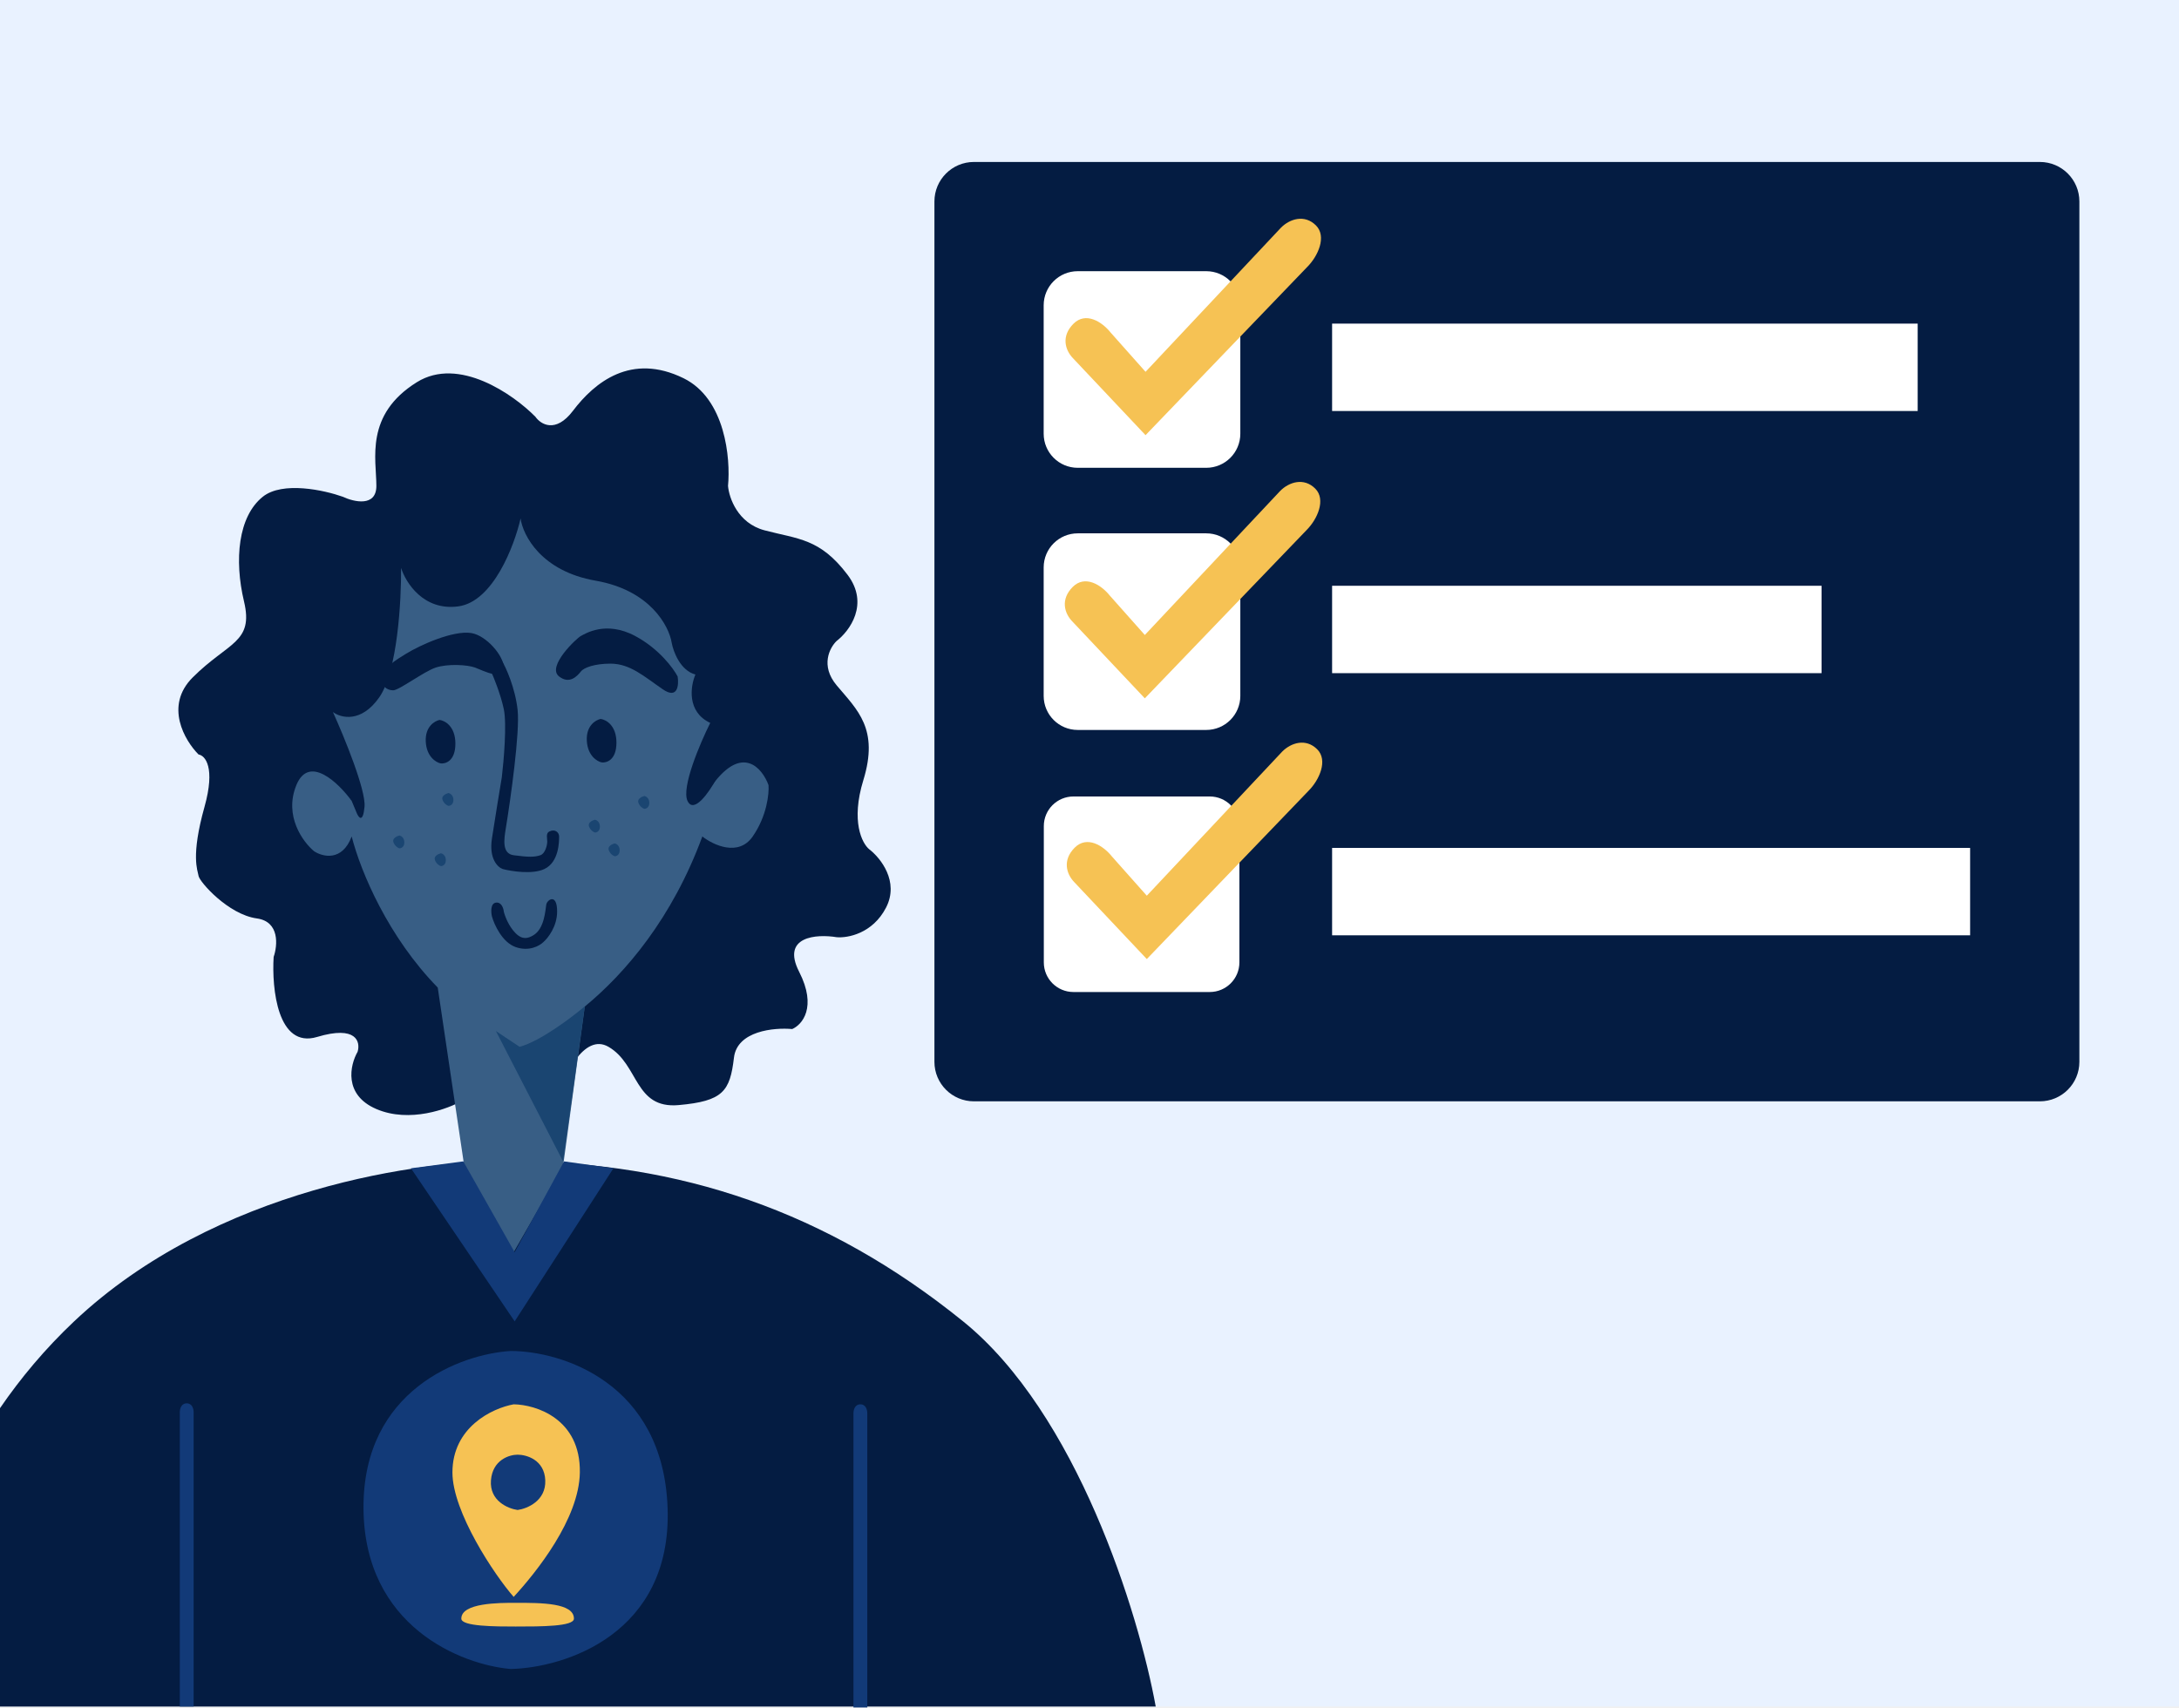
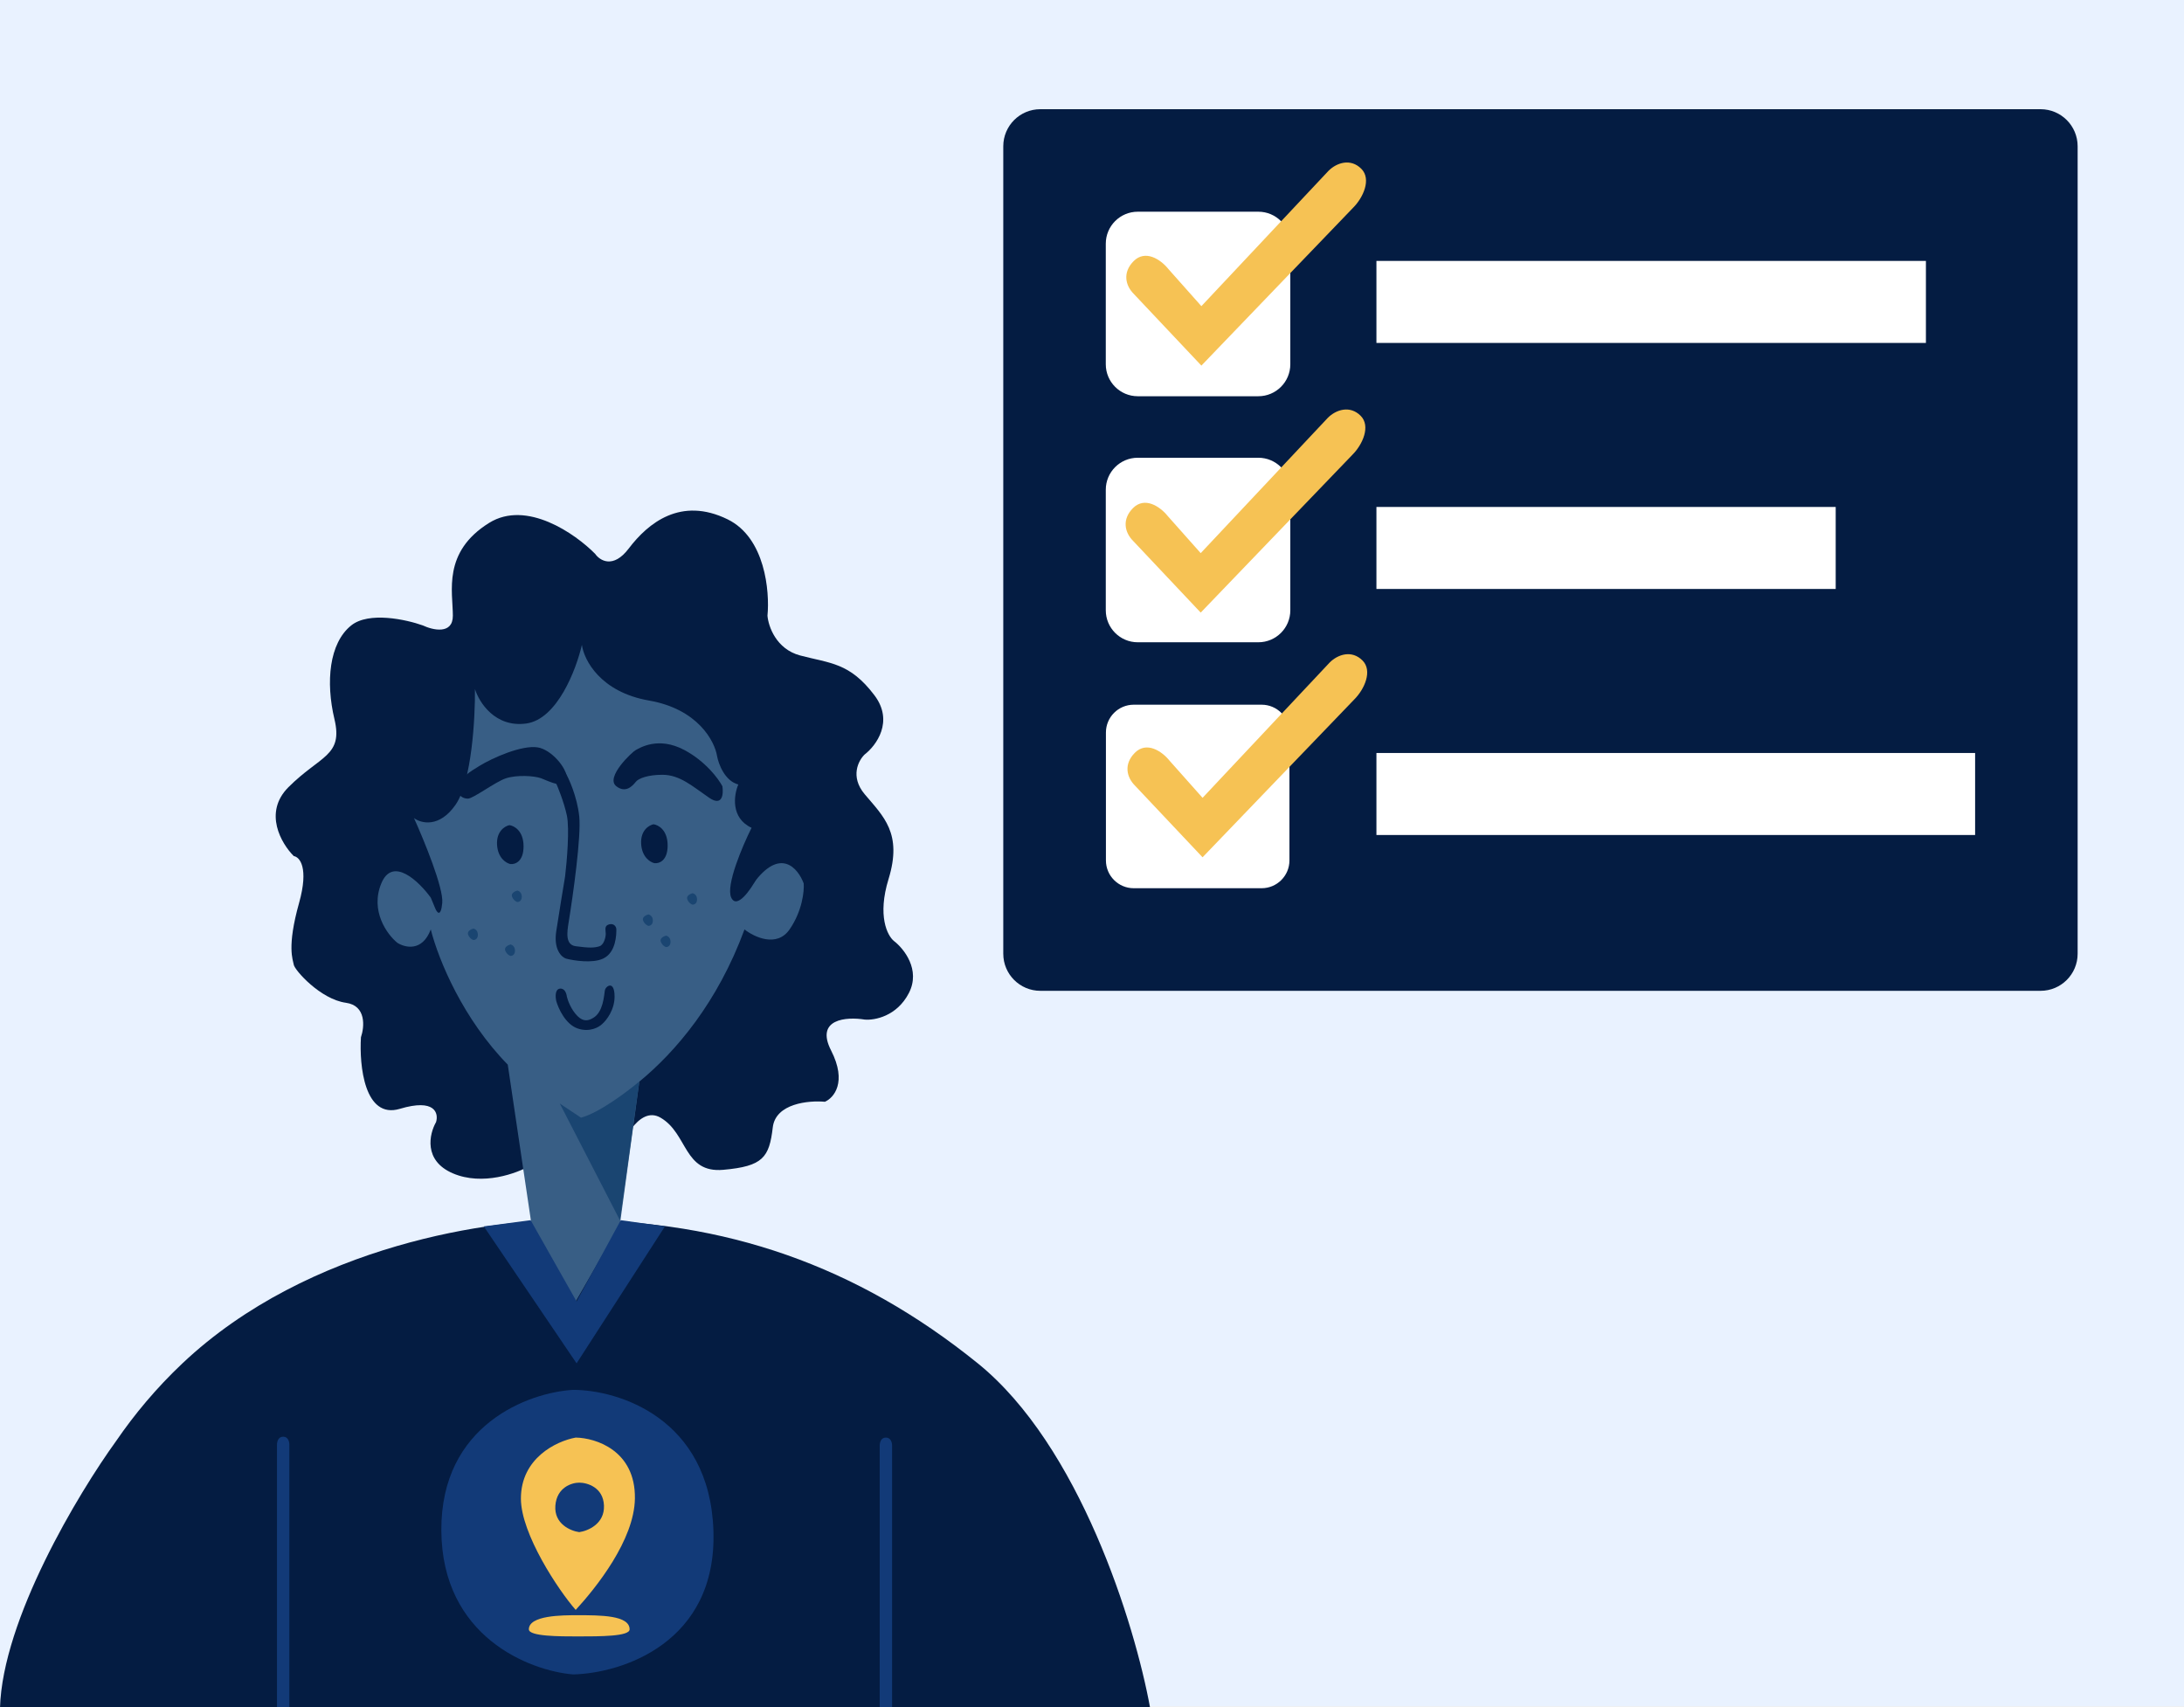
- <svg xmlns="http://www.w3.org/2000/svg" width="319" height="250" viewBox="0 0 319 250" fill="none">
-   <rect width="319" height="249.879" fill="#E9F2FF" />
-   <path d="M55.1 162.392C59.959 164.474 65.608 162.392 67.826 161.091H81.419C82.479 157.62 85.496 151.2 89.083 153.282C93.566 155.885 92.843 162.392 99.35 161.814C105.857 161.235 106.869 159.789 107.448 154.873C107.91 150.939 113.328 150.438 115.979 150.679C117.425 150.052 119.652 147.498 116.992 142.292C114.331 137.086 119.546 136.749 122.487 137.231C124.077 137.375 127.75 136.71 129.717 132.893C131.684 129.075 128.897 125.614 127.259 124.361C126.198 123.493 124.54 120.254 126.391 114.239C128.705 106.719 125.523 103.972 122.487 100.356C120.057 97.464 121.474 94.813 122.487 93.849C124.366 92.403 127.316 88.441 124.077 84.16C120.028 78.81 116.847 78.955 111.93 77.653C107.997 76.612 106.725 72.881 106.58 71.146C106.966 67.145 106.204 58.392 100.073 55.384C92.409 51.624 87.058 55.962 83.877 60.156C81.332 63.511 79.153 62.132 78.382 61.024C75.152 57.746 67.16 52.145 61.029 55.962C53.365 60.734 55.1 67.242 55.1 71.146C55.1 74.269 51.823 73.508 50.184 72.737C47.484 71.773 41.363 70.423 38.471 72.737C34.856 75.629 34.277 81.991 35.723 88.065C37.169 94.138 33.41 93.994 28.204 99.2C24.039 103.364 27.047 108.454 29.071 110.479C30.035 110.623 31.559 112.359 29.939 118.143C27.915 125.373 28.927 127.398 29.071 128.265C29.216 129.133 33.41 133.905 37.603 134.483C40.958 134.946 40.64 138.436 40.061 140.123C39.772 144.75 40.64 153.571 46.424 151.836C52.208 150.101 52.786 152.559 52.353 154.005C51.244 155.933 50.241 160.31 55.1 162.392Z" fill="#041C42" />
-   <path d="M10.851 193.482C31.558 173.932 62.186 169.719 74.911 170.056C99.494 170.056 121.115 177.404 140.996 193.482C157.626 206.931 166.688 236.093 169.194 249.879H0V206.194C3.007 201.804 6.593 197.503 10.851 193.482Z" fill="#041C42" />
-   <path d="M43.387 114.961C45.238 110.45 49.557 114.624 51.485 117.275L47.002 104.405L55.968 82.57L76.502 72.447L108.46 89.077L104.266 114.961C108.662 108.946 111.593 112.455 112.509 114.961C112.605 116.215 112.277 119.473 110.195 122.481C108.113 125.489 104.411 123.734 102.82 122.481C98.43 134.429 91.572 142.482 85.612 147.383L82.431 170.779L75.201 183.36L67.97 170.779L64.085 144.606C56.85 137.213 52.829 127.724 51.485 122.481C50.097 126.183 47.243 125.469 45.99 124.65C44.351 123.3 41.536 119.473 43.387 114.961Z" fill="#385E85" />
-   <path d="M75.345 183.36L67.826 170.056L60.162 171.068L75.345 193.482L89.806 171.068L82.575 170.056L75.345 183.36Z" fill="#123A78" />
-   <path d="M26.324 206.786V249.879H28.348V206.786C28.348 206.304 28.146 205.485 27.336 205.485C26.526 205.485 26.324 206.304 26.324 206.786Z" fill="#123A78" />
-   <path d="M124.945 206.931V250.023H126.969V206.931C126.969 206.449 126.767 205.629 125.957 205.629C125.147 205.629 124.945 206.449 124.945 206.931Z" fill="#123A78" />
-   <path d="M52.208 119.01L51.485 117.275L45.267 105.851L54.667 81.847L76.213 71.001L110.051 86.908L104.845 114.094C103.832 115.974 101.577 119.242 100.651 117.275C99.726 115.309 102.483 108.84 103.977 105.851C100.507 104.232 101.085 100.453 101.808 98.766C99.61 98.187 98.579 95.44 98.338 94.138C97.952 91.68 95.185 86.416 87.203 85.028C79.221 83.64 76.55 78.376 76.213 75.918C75.297 79.919 72.193 88.094 67.103 88.788C62.013 89.482 59.39 85.317 58.715 83.148C58.764 87.872 58.195 98.274 55.534 102.092C52.873 105.909 49.895 105.128 48.738 104.261C50.377 107.876 53.596 115.713 53.365 118.143C53.134 120.572 52.498 119.733 52.208 119.01Z" fill="#041C42" />
-   <path d="M53.215 220.843C53.112 203.46 67.539 198.252 74.766 197.82C82.164 197.82 97.116 202.425 97.736 220.843C98.355 239.262 82.68 244.211 74.766 244.384C67.625 243.78 53.319 238.227 53.215 220.843Z" fill="#123A78" class="main-path-3" />
-   <path d="M66.235 215.607C66.235 221.391 72.405 230.646 75.201 233.827C78.526 230.212 84.789 222.403 84.889 215.607C85.005 207.74 78.478 205.677 75.201 205.629C72.019 206.208 66.235 208.997 66.235 215.607Z" fill="#F6C254" />
-   <path d="M71.874 216.763C72.106 213.755 74.573 213.003 75.778 213.003C77.079 213.003 79.711 213.755 79.827 216.763C79.942 219.77 77.176 220.908 75.778 221.101C74.38 220.908 71.643 219.77 71.874 216.763Z" fill="#123A78" />
-   <path d="M75.49 234.695H75.49H75.49C79.25 234.695 84.022 234.695 84.022 237.009C84.022 238.166 79.25 238.166 75.49 238.166C72.598 238.166 67.537 238.166 67.537 237.009C67.537 234.695 73.031 234.695 75.49 234.695Z" fill="#F6C254" />
-   <path d="M81.853 99.055C83.356 100.212 84.455 99.055 85.034 98.332C85.468 97.753 87.058 97.175 89.372 97.175C92.264 97.175 94.288 99.055 97.036 100.935C99.234 102.439 99.398 100.308 99.205 99.055C98.579 97.85 96.458 94.977 92.987 93.126C88.649 90.812 85.612 92.837 85.034 93.126C84.455 93.415 79.973 97.609 81.853 99.055Z" fill="#041C42" />
-   <path d="M68.983 92.692C71.18 93.039 73.754 96.018 73.754 97.753C73.754 99.778 70.718 98.187 69.561 97.753C68.404 97.32 65.512 97.175 63.777 97.753C62.041 98.332 58.426 101.079 57.559 101.079C56.691 101.079 55.823 100.501 55.823 99.344C55.823 97.898 58.185 96.5 59.439 95.729C61.608 94.394 66.38 92.281 68.983 92.692Z" fill="#041C42" />
-   <path d="M75.779 103.971C75.432 100.732 74.044 97.657 73.465 96.741L72.019 98.621C72.164 98.91 73.292 101.629 73.754 103.827C74.217 106.025 73.754 111.395 73.465 113.805C73.176 115.54 72.482 119.762 72.019 122.77C71.557 125.778 72.887 127.012 73.61 127.253C74.911 127.59 77.948 128.063 79.683 127.253C81.853 126.241 81.853 123.204 81.853 122.481C81.853 121.903 81.274 121.324 80.406 121.758C79.884 122.019 80.117 122.77 80.117 123.204C80.117 123.8 79.799 124.997 79.105 125.228C78.237 125.518 77.37 125.518 75.201 125.228C73.465 124.997 73.784 122.915 74.044 121.324C74.767 116.89 76.126 107.211 75.779 103.971Z" fill="#041C42" />
-   <path d="M62.331 108.599C62.215 106.401 63.632 105.562 64.355 105.417C65.126 105.514 66.668 106.343 66.668 108.888C66.668 111.433 65.222 111.876 64.5 111.78C63.825 111.635 62.446 110.796 62.331 108.599Z" fill="#041C42" />
-   <path d="M85.908 108.454C85.792 106.256 87.209 105.417 87.932 105.273C88.704 105.369 90.246 106.198 90.246 108.743C90.246 111.288 88.8 111.731 88.077 111.635C87.402 111.49 86.024 110.652 85.908 108.454Z" fill="#041C42" />
-   <path d="M64.789 117.13C64.558 116.552 65.271 116.215 65.656 116.118C65.897 116.166 66.379 116.436 66.379 117.13C66.379 117.824 65.897 117.998 65.656 117.998C65.464 117.95 65.02 117.709 64.789 117.13Z" fill="#1A4571" />
-   <path d="M57.604 123.349C57.373 122.77 58.086 122.433 58.471 122.336C58.712 122.385 59.194 122.654 59.194 123.349C59.194 124.043 58.712 124.216 58.471 124.216C58.279 124.168 57.835 123.927 57.604 123.349Z" fill="#1A4571" />
-   <path d="M63.677 125.951C63.446 125.373 64.159 125.036 64.545 124.939C64.786 124.987 65.268 125.257 65.268 125.951C65.268 126.645 64.786 126.819 64.545 126.819C64.352 126.771 63.909 126.53 63.677 125.951Z" fill="#1A4571" />
-   <path d="M86.236 121.035C86.004 120.456 86.718 120.119 87.103 120.023C87.344 120.071 87.826 120.341 87.826 121.035C87.826 121.729 87.344 121.902 87.103 121.902C86.911 121.854 86.467 121.613 86.236 121.035Z" fill="#1A4571" />
-   <path d="M93.466 117.564C93.235 116.986 93.948 116.649 94.334 116.552C94.575 116.6 95.057 116.87 95.057 117.564C95.057 118.258 94.575 118.432 94.334 118.432C94.141 118.384 93.697 118.143 93.466 117.564Z" fill="#1A4571" />
-   <path d="M89.128 124.505C88.897 123.927 89.61 123.59 89.995 123.493C90.236 123.541 90.718 123.811 90.718 124.505C90.718 125.199 90.236 125.373 89.995 125.373C89.803 125.325 89.359 125.084 89.128 124.505Z" fill="#1A4571" />
-   <path d="M75.489 136.652C76.531 137.693 77.369 137.375 78.092 136.941C79.704 135.974 79.827 133.326 79.972 132.459C80.092 131.736 81.562 130.724 81.562 133.471C81.562 135.669 80.213 137.375 79.538 137.953C79.008 138.483 77.456 139.37 75.489 138.676C73.523 137.982 72.357 135.399 72.019 134.194C71.875 133.567 71.788 132.285 72.598 132.17C73.407 132.054 73.706 132.989 73.754 133.471C73.899 134.097 74.448 135.611 75.489 136.652Z" fill="#041C42" />
-   <path d="M76.068 153.282C79.076 152.472 83.684 148.992 85.612 147.353L82.431 170.056L72.598 150.968L76.068 153.282Z" fill="#1A4571" />
-   <path d="M136.797 29.5C136.797 26.305 139.387 23.715 142.581 23.715H298.631C301.825 23.715 304.415 26.305 304.415 29.5V155.48C304.415 158.675 301.825 161.264 298.631 161.264H142.581C139.387 161.264 136.797 158.675 136.797 155.48V29.5Z" fill="#041C42" />
-   <path d="M152.791 44.698C152.791 41.943 155.024 39.709 157.779 39.709H176.591C179.347 39.709 181.58 41.943 181.58 44.698V63.51C181.58 66.265 179.347 68.499 176.591 68.499H157.779C155.024 68.499 152.791 66.265 152.791 63.51V44.698Z" fill="white" />
-   <path d="M152.791 83.084C152.791 80.329 155.024 78.095 157.779 78.095H176.591C179.347 78.095 181.58 80.329 181.58 83.084V101.896C181.58 104.651 179.347 106.884 176.591 106.884H157.779C155.024 106.884 152.791 104.651 152.791 101.896V83.084Z" fill="white" />
-   <path d="M152.812 120.963C152.812 118.567 154.754 116.625 157.15 116.625H177.106C179.502 116.625 181.444 118.567 181.444 120.963V140.919C181.444 143.315 179.502 145.257 177.106 145.257H157.15C154.754 145.257 152.812 143.315 152.812 140.919V120.963Z" fill="white" />
-   <path d="M195.016 47.386H280.744V60.182H195.016V47.386Z" fill="white" />
-   <path d="M195.016 85.772H266.669V98.568H195.016V85.772Z" fill="white" />
-   <path d="M195.016 124.158H288.421V136.953H195.016V124.158Z" fill="white" />
-   <path d="M162.587 48.686L167.705 54.443L187.538 33.331C188.817 32.052 190.986 31.341 192.656 33.011C194.255 34.611 192.976 37.49 191.376 39.089L167.705 63.72L157.149 52.524C155.87 51.245 155.358 49.197 157.149 47.406C158.94 45.615 161.308 47.086 162.587 48.686Z" fill="#F6C254" class="main-path" />
-   <path d="M162.482 87.221L167.6 92.979L187.433 71.867C188.713 70.587 190.881 69.876 192.551 71.547C194.151 73.146 192.871 76.025 191.272 77.624L167.6 102.255L157.044 91.059C155.765 89.78 155.253 87.733 157.044 85.941C158.836 84.15 161.203 85.621 162.482 87.221Z" fill="#F6C254" class="main-path-2" />
-   <path d="M162.771 125.397L167.889 131.155L187.722 110.042C189.002 108.763 191.17 108.052 192.84 109.722C194.44 111.322 193.161 114.201 191.561 115.8L167.889 140.431L157.333 129.235C156.054 127.956 155.542 125.908 157.334 124.117C159.125 122.326 161.492 123.797 162.771 125.397Z" fill="#F6C254" class="main-path-3" />
+ <svg xmlns="http://www.w3.org/2000/svg" width="320" height="250" viewBox="0 0 320 250" fill="none">
+   <path d="M320 0H0V250H320V0Z" fill="#E9F2FF" />
+   <path d="M66.353 171.92C70.703 173.785 75.762 171.92 77.747 170.755H89.919C90.869 167.647 93.571 161.898 96.782 163.762C100.796 166.093 100.149 171.92 105.976 171.402C111.803 170.884 112.709 169.589 113.227 165.187C113.641 161.665 118.493 161.216 120.867 161.432C122.161 160.87 124.156 158.583 121.773 153.921C119.39 149.26 124.061 148.958 126.694 149.389C128.118 149.519 131.407 148.923 133.168 145.505C134.929 142.086 132.434 138.987 130.967 137.865C130.017 137.088 128.532 134.188 130.19 128.801C132.261 122.068 129.413 119.607 126.694 116.37C124.518 113.78 125.787 111.407 126.694 110.543C128.377 109.248 131.018 105.7 128.118 101.868C124.492 97.077 121.644 97.206 117.241 96.041C113.719 95.109 112.58 91.768 112.45 90.214C112.795 86.632 112.113 78.793 106.623 76.1C99.76 72.733 94.969 76.618 92.12 80.373C89.841 83.377 87.891 82.143 87.2 81.15C84.308 78.215 77.152 73.199 71.662 76.618C64.799 80.891 66.353 86.718 66.353 90.214C66.353 93.011 63.418 92.329 61.95 91.638C59.533 90.775 54.051 89.567 51.462 91.638C48.225 94.228 47.707 99.925 49.002 105.364C50.296 110.802 46.93 110.673 42.268 115.334C38.539 119.064 41.232 123.622 43.045 125.434C43.908 125.564 45.272 127.118 43.822 132.297C42.009 138.771 42.916 140.584 43.045 141.361C43.175 142.138 46.93 146.411 50.685 146.929C53.689 147.343 53.404 150.468 52.886 151.979C52.627 156.123 53.404 164.021 58.584 162.467C63.763 160.914 64.281 163.115 63.892 164.41C62.9 166.136 62.002 170.055 66.353 171.92Z" fill="#041C42" />
+   <path d="M26.73 199.76C45.272 182.253 72.698 178.481 84.092 178.783C106.105 178.783 125.465 185.362 143.268 199.76C158.159 211.802 166.273 237.915 168.518 250.259H17.014H0C0.358 237.278 11.492 218.772 17.014 211.142C19.706 207.211 22.917 203.36 26.73 199.76Z" fill="#041C42" />
+   <path d="M55.864 129.448C57.522 125.408 61.389 129.146 63.116 131.52L59.102 119.996L67.13 100.443L85.517 91.379L114.133 106.27L110.378 129.448C114.315 124.062 116.939 127.204 117.759 129.448C117.845 130.571 117.552 133.488 115.687 136.182C113.823 138.875 110.508 137.304 109.083 136.182C105.152 146.881 99.011 154.091 93.675 158.48L90.826 179.43L84.352 190.695L77.877 179.43L74.398 155.993C67.92 149.373 64.319 140.876 63.116 136.182C61.873 139.496 59.318 138.858 58.195 138.124C56.728 136.915 54.207 133.488 55.864 129.448Z" fill="#385E85" />
+   <path d="M84.481 190.695L77.748 178.783L70.885 179.689L84.481 199.76L97.43 179.689L90.955 178.783L84.481 190.695Z" fill="#123A78" />
+   <path d="M40.585 211.672V250.259H42.398V211.672C42.398 211.241 42.217 210.507 41.491 210.507C40.766 210.507 40.585 211.241 40.585 211.672Z" fill="#123A78" />
+   <path d="M128.895 211.802V250.389H130.708V211.802C130.708 211.37 130.526 210.636 129.801 210.636C129.076 210.636 128.895 211.37 128.895 211.802Z" fill="#123A78" />
+   <path d="M63.763 133.074L63.116 131.52L57.548 121.291L65.965 99.796L85.258 90.085L115.558 104.328L110.896 128.671C109.99 130.355 107.97 133.281 107.141 131.52C106.312 129.759 108.781 123.967 110.119 121.291C107.012 119.84 107.53 116.457 108.177 114.946C106.209 114.428 105.285 111.968 105.069 110.802C104.724 108.601 102.247 103.888 95.099 102.645C87.951 101.402 85.56 96.688 85.258 94.487C84.438 98.07 81.658 105.39 77.1 106.011C72.542 106.633 70.194 102.904 69.59 100.961C69.633 105.191 69.124 114.506 66.741 117.924C64.359 121.342 61.691 120.643 60.656 119.866C62.123 123.104 65.006 130.122 64.799 132.297C64.592 134.472 64.022 133.721 63.763 133.074Z" fill="#041C42" />
+   <path d="M64.665 224.26C64.573 208.694 77.491 204.03 83.962 203.644C90.587 203.644 103.976 207.767 104.53 224.26C105.085 240.752 91.049 245.184 83.962 245.339C77.568 244.798 64.757 239.826 64.665 224.26Z" fill="#123A78" class="main-path-3" />
+   <path d="M76.323 219.571C76.323 224.75 81.848 233.038 84.351 235.886C87.329 232.649 92.937 225.657 93.027 219.571C93.13 212.527 87.286 210.68 84.351 210.636C81.503 211.154 76.323 213.652 76.323 219.571Z" fill="#F6C254" class="main-path-3" />
+   <path d="M81.373 220.606C81.58 217.913 83.79 217.24 84.868 217.24C86.034 217.24 88.39 217.913 88.494 220.606C88.597 223.299 86.12 224.318 84.868 224.49C83.617 224.318 81.165 223.299 81.373 220.606Z" fill="#123A78" class="main-path-3" />
+   <path d="M84.611 236.663C87.977 236.663 92.25 236.663 92.25 238.735C92.25 239.771 87.977 239.771 84.611 239.771C82.021 239.771 77.489 239.771 77.489 238.735C77.489 236.663 82.409 236.663 84.611 236.663Z" fill="#F6C254" class="main-path-3" />
+   <path d="M90.308 115.205C91.654 116.241 92.638 115.205 93.156 114.558C93.545 114.04 94.969 113.522 97.041 113.522C99.631 113.522 101.444 115.205 103.904 116.888C105.872 118.235 106.019 116.327 105.846 115.205C105.285 114.126 103.386 111.554 100.278 109.896C96.394 107.824 93.674 109.637 93.156 109.896C92.638 110.155 88.624 113.91 90.308 115.205Z" fill="#041C42" />
+   <path d="M78.784 109.508C80.752 109.818 83.057 112.486 83.057 114.04C83.057 115.852 80.338 114.428 79.302 114.04C78.266 113.651 75.676 113.522 74.122 114.04C72.568 114.558 69.331 117.018 68.554 117.018C67.777 117.018 67.001 116.5 67.001 115.464C67.001 114.169 69.115 112.917 70.238 112.227C72.18 111.032 76.453 109.14 78.784 109.508Z" fill="#041C42" />
+   <path d="M84.87 119.608C84.559 116.707 83.316 113.953 82.798 113.133L81.503 114.817C81.632 115.076 82.642 117.51 83.057 119.478C83.471 121.446 83.057 126.254 82.798 128.413C82.539 129.966 81.917 133.747 81.503 136.441C81.089 139.134 82.28 140.239 82.927 140.455C84.093 140.757 86.812 141.18 88.366 140.455C90.308 139.548 90.308 136.829 90.308 136.182C90.308 135.664 89.79 135.146 89.013 135.534C88.546 135.768 88.754 136.441 88.754 136.829C88.754 137.363 88.469 138.435 87.848 138.642C87.071 138.901 86.294 138.901 84.352 138.642C82.798 138.435 83.084 136.57 83.316 135.146C83.963 131.175 85.18 122.508 84.87 119.608Z" fill="#041C42" />
+   <path d="M72.827 123.751C72.724 121.783 73.993 121.032 74.64 120.902C75.331 120.989 76.712 121.731 76.712 124.01C76.712 126.288 75.417 126.686 74.769 126.599C74.165 126.47 72.931 125.719 72.827 123.751Z" fill="#041C42" />
+   <path d="M93.94 123.621C93.836 121.653 95.105 120.902 95.752 120.773C96.443 120.859 97.824 121.601 97.824 123.88C97.824 126.159 96.529 126.556 95.882 126.47C95.278 126.34 94.043 125.589 93.94 123.621Z" fill="#041C42" />
+   <path d="M75.028 131.391C74.821 130.873 75.46 130.571 75.805 130.484C76.021 130.527 76.453 130.769 76.453 131.391C76.453 132.012 76.021 132.167 75.805 132.167C75.632 132.124 75.235 131.909 75.028 131.391Z" fill="#1A4571" />
+   <path d="M68.595 136.958C68.388 136.441 69.026 136.138 69.371 136.052C69.587 136.095 70.019 136.337 70.019 136.958C70.019 137.58 69.587 137.735 69.371 137.735C69.199 137.692 68.802 137.476 68.595 136.958Z" fill="#1A4571" />
+   <path d="M74.033 139.289C73.826 138.771 74.465 138.469 74.81 138.383C75.026 138.426 75.457 138.668 75.457 139.289C75.457 139.911 75.026 140.066 74.81 140.066C74.637 140.023 74.24 139.807 74.033 139.289Z" fill="#1A4571" />
+   <path d="M94.233 134.887C94.026 134.369 94.664 134.067 95.01 133.98C95.225 134.024 95.657 134.265 95.657 134.887C95.657 135.508 95.225 135.664 95.01 135.664C94.837 135.62 94.44 135.405 94.233 134.887Z" fill="#1A4571" />
+   <path d="M100.707 131.779C100.5 131.261 101.139 130.959 101.484 130.873C101.7 130.916 102.131 131.158 102.131 131.779C102.131 132.401 101.7 132.556 101.484 132.556C101.311 132.513 100.914 132.297 100.707 131.779Z" fill="#1A4571" />
+   <path d="M96.823 137.994C96.616 137.477 97.254 137.174 97.6 137.088C97.815 137.131 98.247 137.373 98.247 137.994C98.247 138.616 97.815 138.771 97.6 138.771C97.427 138.728 97.03 138.512 96.823 137.994Z" fill="#1A4571" />
+   <path d="M84.61 148.871C85.542 149.803 86.293 149.518 86.941 149.13C88.384 148.264 88.494 145.893 88.624 145.116C88.732 144.469 90.048 143.563 90.048 146.023C90.048 147.991 88.84 149.518 88.235 150.036C87.761 150.511 86.371 151.305 84.61 150.684C82.849 150.062 81.805 147.749 81.503 146.67C81.373 146.109 81.296 144.961 82.021 144.857C82.746 144.754 83.013 145.591 83.056 146.023C83.186 146.584 83.678 147.939 84.61 148.871Z" fill="#041C42" />
+   <path d="M85.128 163.762C87.822 163.037 91.948 159.921 93.674 158.453L90.826 178.783L82.02 161.69L85.128 163.762Z" fill="#1A4571" />
+   <path d="M147 21.432C147 18.432 149.432 16 152.432 16H298.983C301.983 16 304.415 18.432 304.415 21.432V139.744C304.415 142.744 301.983 145.176 298.983 145.176H152.432C149.432 145.176 147 142.744 147 139.744V21.432Z" fill="#041C42" />
+   <path d="M162.02 35.706C162.02 33.118 164.118 31.02 166.705 31.02H184.372C186.96 31.02 189.057 33.118 189.057 35.706V53.373C189.057 55.96 186.96 58.057 184.372 58.057H166.705C164.118 58.057 162.02 55.96 162.02 53.373V35.706Z" fill="white" />
+   <path d="M162.02 71.755C162.02 69.167 164.118 67.07 166.705 67.07H184.372C186.96 67.07 189.057 69.167 189.057 71.755V89.422C189.057 92.009 186.96 94.107 184.372 94.107H166.705C164.118 94.107 162.02 92.009 162.02 89.422V71.755Z" fill="white" />
+   <path d="M162.04 107.328C162.04 105.078 163.864 103.254 166.114 103.254H184.855C187.105 103.254 188.929 105.078 188.929 107.328V126.069C188.929 128.319 187.105 130.143 184.855 130.143H166.114C163.864 130.143 162.04 128.319 162.04 126.069V107.328Z" fill="white" />
+   <path d="M201.675 38.23H282.185V50.247H201.675V38.23Z" fill="white" />
+   <path d="M201.675 74.28H268.967V86.296H201.675V74.28Z" fill="white" />
+   <path d="M201.675 110.329H289.394V122.345H201.675V110.329Z" fill="white" />
+   <path d="M171.22 39.45L176.027 44.858L194.652 25.03C195.854 23.829 197.89 23.161 199.459 24.73C200.961 26.232 199.76 28.936 198.257 30.438L176.027 53.569L166.113 43.055C164.912 41.853 164.431 39.931 166.113 38.248C167.796 36.566 170.019 37.948 171.22 39.45Z" fill="#F6C254" class="main-path" />
+   <path d="M171.122 75.64L175.928 81.047L194.554 61.22C195.756 60.019 197.792 59.351 199.361 60.92C200.863 62.422 199.661 65.126 198.159 66.628L175.928 89.759L166.015 79.245C164.813 78.043 164.333 76.121 166.015 74.438C167.697 72.756 169.92 74.138 171.122 75.64Z" fill="#F6C254" class="main-path-2" />
+   <path d="M171.393 111.492L176.2 116.899L194.825 97.072C196.027 95.871 198.063 95.203 199.632 96.772C201.134 98.274 199.933 100.978 198.43 102.48L176.2 125.611L166.286 115.097C165.085 113.895 164.604 111.973 166.287 110.29C167.969 108.608 170.192 109.99 171.393 111.492Z" fill="#F6C254" class="main-path-3" />
</svg>
